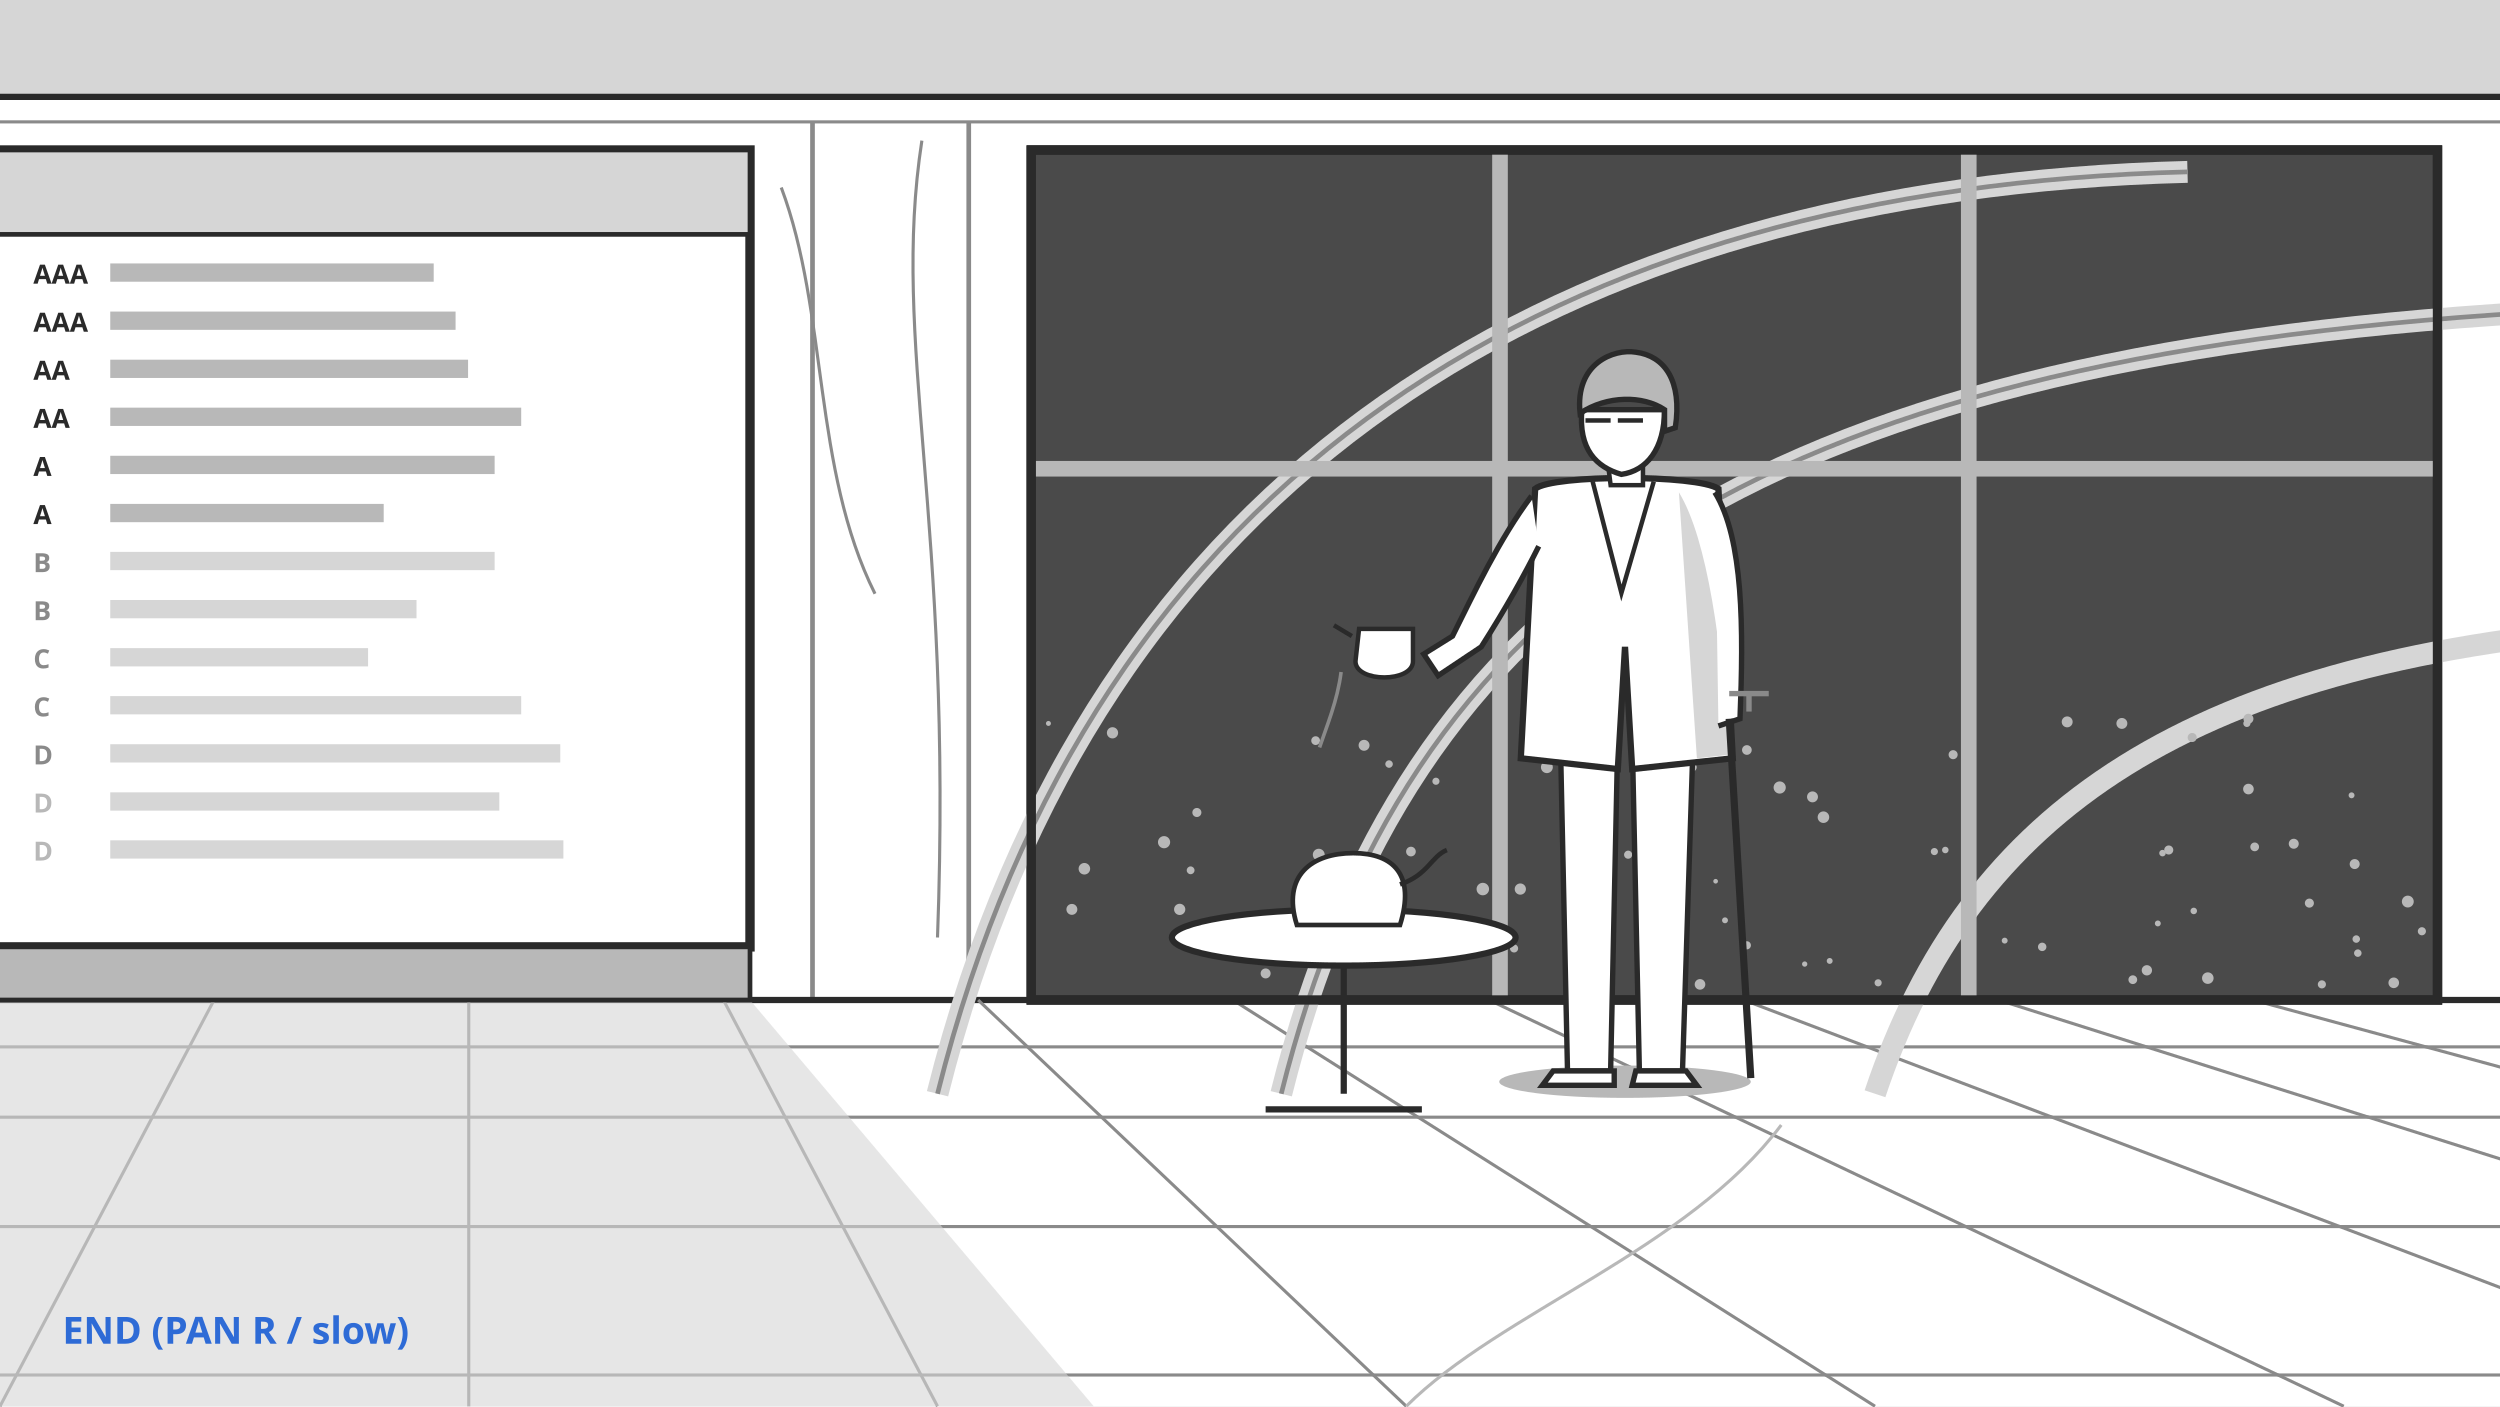
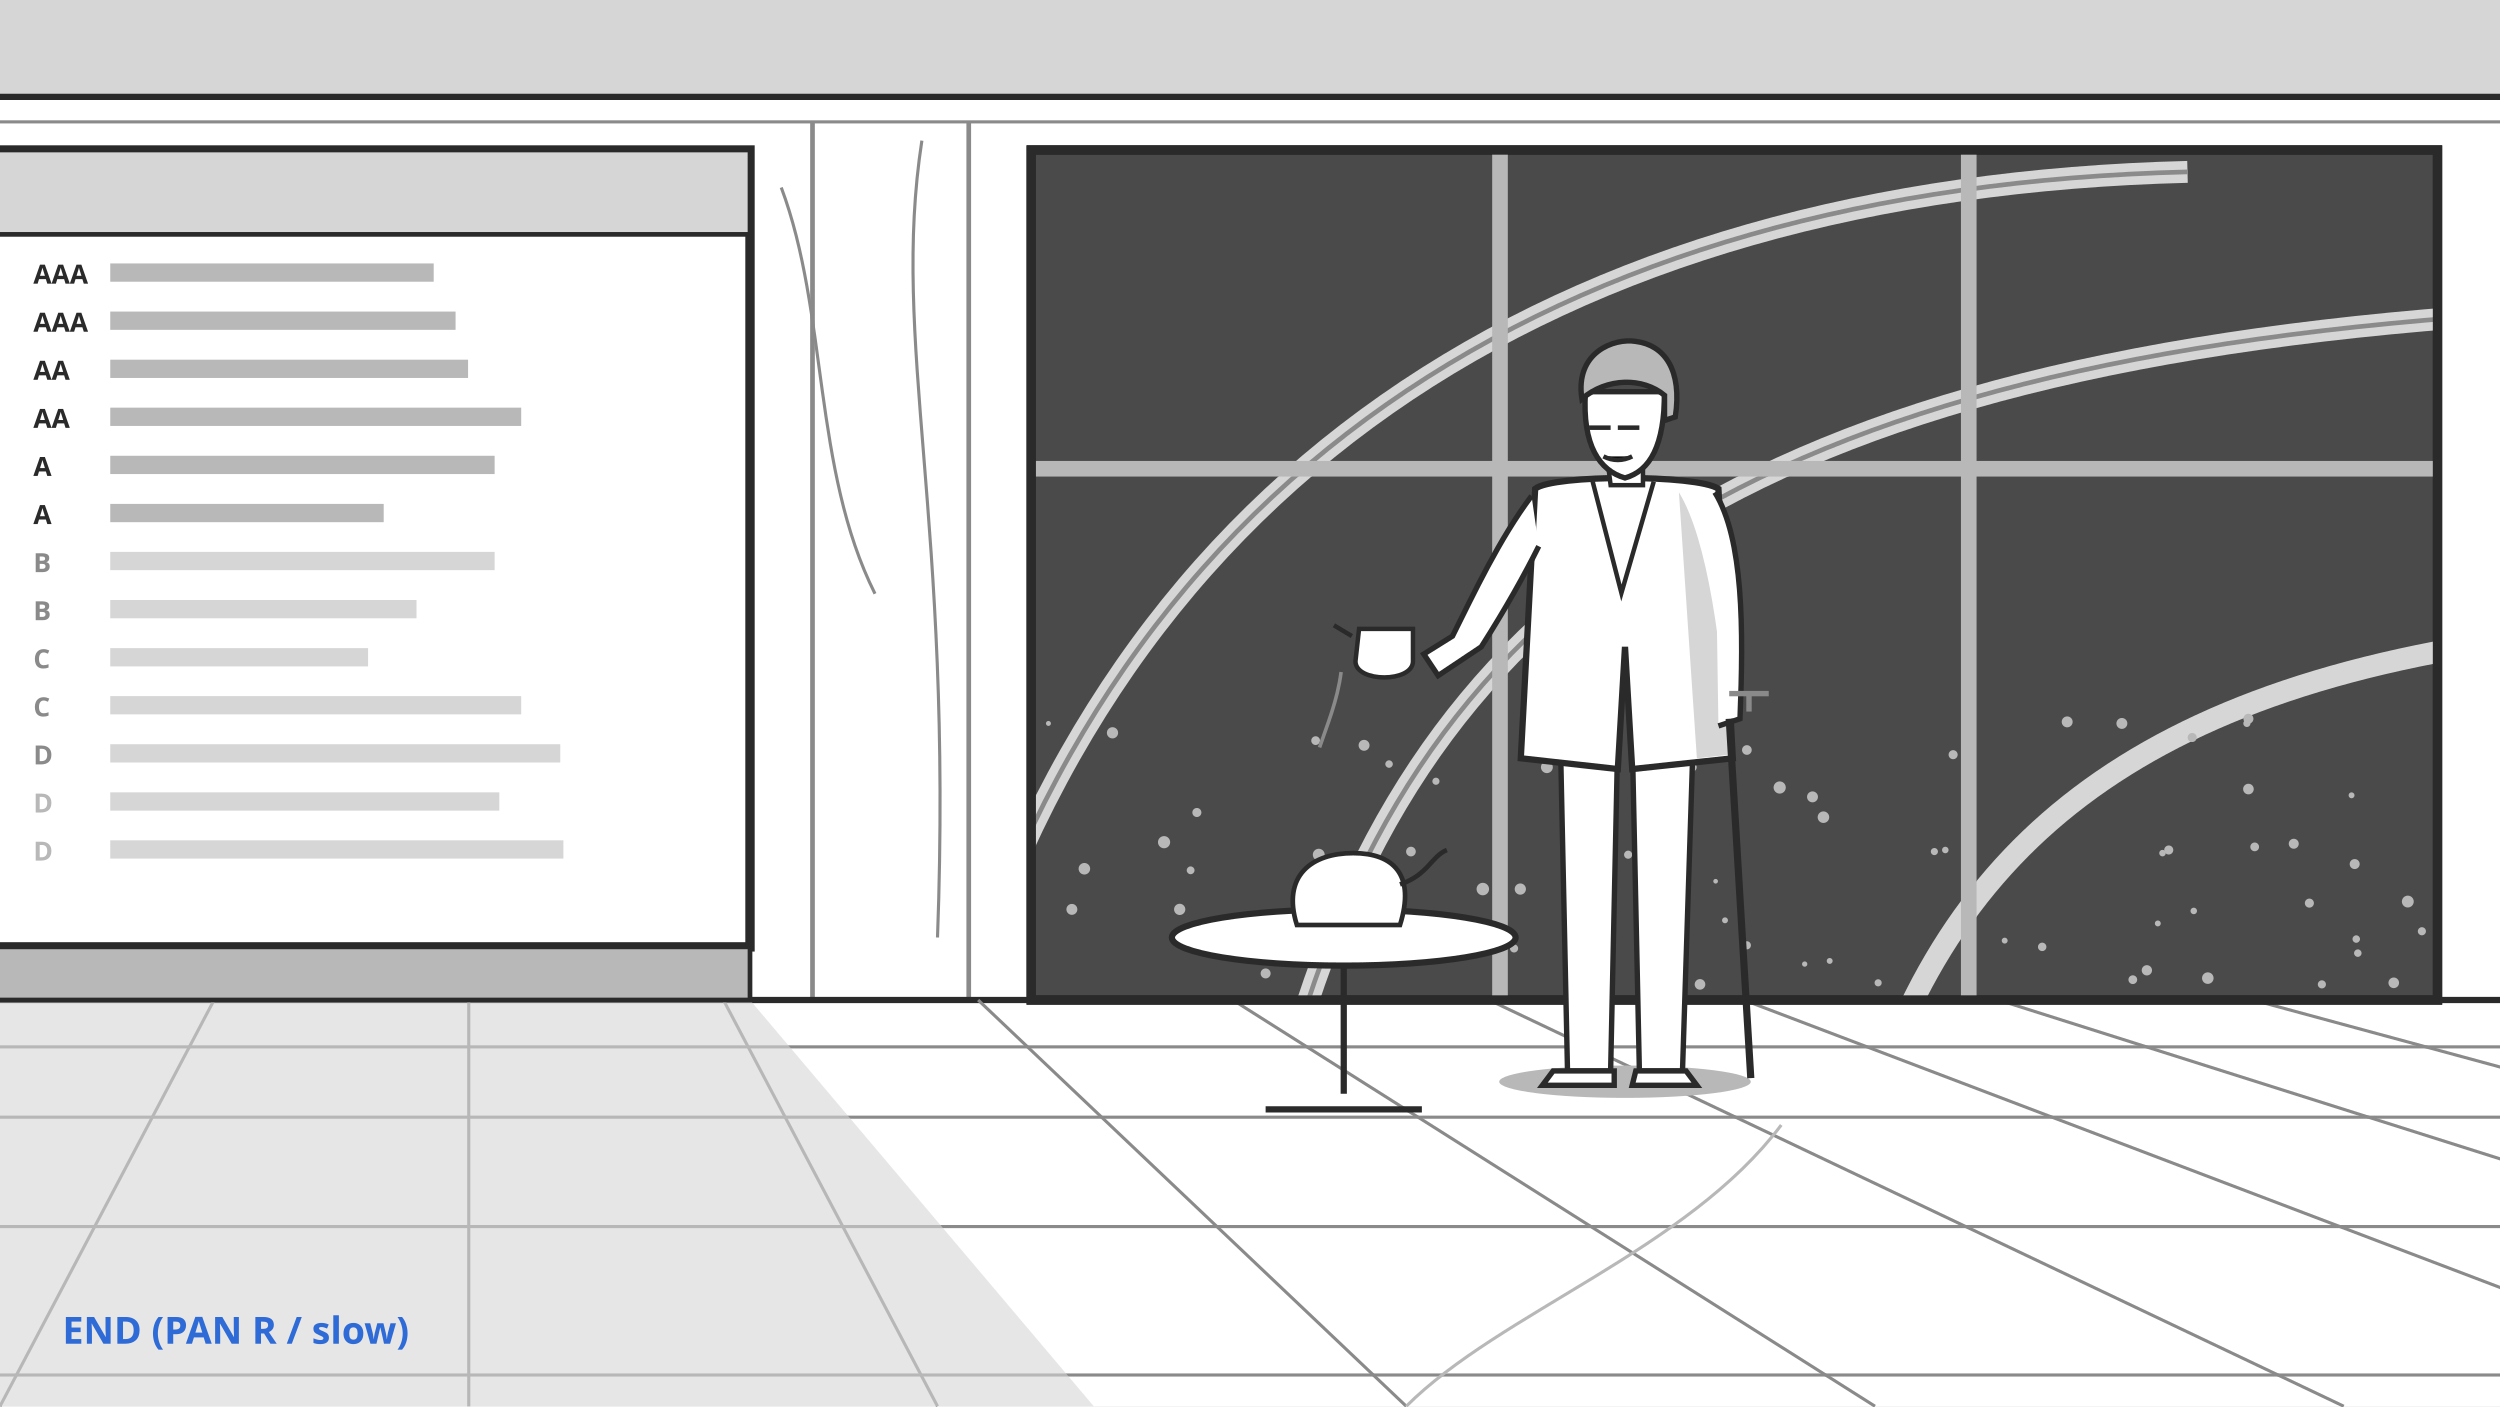
<svg xmlns="http://www.w3.org/2000/svg" viewBox="0 0 1600 900">
  <rect width="1600" height="900" fill="#FFFFFF" />
  <g transform="translate(-1000,0)">
    <rect x="0" y="0" width="2600" height="62" fill="#D6D6D6" />
    <line x1="0" y1="62" x2="2600" y2="62" stroke="#2A2A2A" stroke-width="4" />
    <line x1="0" y1="78" x2="2600" y2="78" stroke="#8A8A8A" stroke-width="2" />
    <path d="M1500,120 C1530,200 1520,300 1560,380 M1590,90 C1570,220 1610,330 1600,600 M20,640 C40,500 10,300 40,90" fill="none" stroke="#8A8A8A" stroke-width="2" />
    <line x1="1520" y1="78" x2="1520" y2="640" stroke="#8A8A8A" stroke-width="3" />
    <line x1="1620" y1="78" x2="1620" y2="640" stroke="#8A8A8A" stroke-width="3" />
    <line x1="0" y1="640" x2="2600" y2="640" stroke="#2A2A2A" stroke-width="4" />
    <line x1="-1400" y1="900" x2="-168" y2="640" stroke="#8A8A8A" stroke-width="2" />
    <line x1="-1100" y1="900" x2="-5" y2="640" stroke="#8A8A8A" stroke-width="2" />
    <line x1="-800" y1="900" x2="158" y2="640" stroke="#8A8A8A" stroke-width="2" />
    <line x1="-500" y1="900" x2="321" y2="640" stroke="#8A8A8A" stroke-width="2" />
    <line x1="-200" y1="900" x2="484" y2="640" stroke="#8A8A8A" stroke-width="2" />
    <line x1="100" y1="900" x2="647" y2="640" stroke="#8A8A8A" stroke-width="2" />
    <line x1="400" y1="900" x2="811" y2="640" stroke="#8A8A8A" stroke-width="2" />
    <line x1="700" y1="900" x2="974" y2="640" stroke="#8A8A8A" stroke-width="2" />
    <line x1="1000" y1="900" x2="1137" y2="640" stroke="#8A8A8A" stroke-width="2" />
    <line x1="1300" y1="900" x2="1300" y2="640" stroke="#8A8A8A" stroke-width="2" />
    <line x1="1600" y1="900" x2="1463" y2="640" stroke="#8A8A8A" stroke-width="2" />
    <line x1="1900" y1="900" x2="1626" y2="640" stroke="#8A8A8A" stroke-width="2" />
    <line x1="2200" y1="900" x2="1789" y2="640" stroke="#8A8A8A" stroke-width="2" />
    <line x1="2500" y1="900" x2="1953" y2="640" stroke="#8A8A8A" stroke-width="2" />
    <line x1="2800" y1="900" x2="2116" y2="640" stroke="#8A8A8A" stroke-width="2" />
    <line x1="3100" y1="900" x2="2279" y2="640" stroke="#8A8A8A" stroke-width="2" />
    <line x1="3400" y1="900" x2="2442" y2="640" stroke="#8A8A8A" stroke-width="2" />
    <line x1="3700" y1="900" x2="2605" y2="640" stroke="#8A8A8A" stroke-width="2" />
    <line x1="4000" y1="900" x2="2768" y2="640" stroke="#8A8A8A" stroke-width="2" />
    <line x1="0" y1="670" x2="2600" y2="670" stroke="#8A8A8A" stroke-width="2" />
    <line x1="0" y1="715" x2="2600" y2="715" stroke="#8A8A8A" stroke-width="2" />
    <line x1="0" y1="785" x2="2600" y2="785" stroke="#8A8A8A" stroke-width="2" />
    <line x1="0" y1="880" x2="2600" y2="880" stroke="#8A8A8A" stroke-width="2" />
    <path d="M300,900 C380,820 520,780 600,700 M1900,900 C1960,840 2080,800 2140,720" fill="none" stroke="#B8B8B8" stroke-width="2" />
    <path d="M60,640 L1480,640 L1700,900 L-200,900 Z" fill="#D6D6D6" opacity="0.6" />
    <rect x="60" y="96" width="1420" height="510" fill="#FFFFFF" stroke="#2A2A2A" stroke-width="6" />
    <rect x="60" y="96" width="1420" height="54" fill="#D6D6D6" stroke="#2A2A2A" stroke-width="3" />
    <text x="90" y="134" font-family="Zen Kaku Gothic New, IBM Plex Mono, IPAGothic, sans-serif" font-size="30" fill="#2A2A2A" font-weight="700">公開格付け　PUBLIC RATINGS ／ KANEGURA</text>
    <text x="88" y="181.538" font-family="Zen Kaku Gothic New, IBM Plex Mono, IPAGothic, sans-serif" font-size="16.923" fill="#2A2A2A" font-weight="700">AAA</text>
    <rect x="137.231" y="168.6" width="163" height="11.7" fill="#B8B8B8" />
    <text x="554.667" y="181.538" font-family="Zen Kaku Gothic New, IBM Plex Mono, IPAGothic, sans-serif" font-size="16.923" fill="#2A2A2A" font-weight="700">AAA</text>
    <rect x="603.897" y="168.6" width="226" height="11.7" fill="#B8B8B8" />
    <text x="1021.333" y="181.538" font-family="Zen Kaku Gothic New, IBM Plex Mono, IPAGothic, sans-serif" font-size="16.923" fill="#2A2A2A" font-weight="700">AAA</text>
    <rect x="1070.564" y="168.6" width="207" height="11.7" fill="#B8B8B8" />
    <text x="88" y="212.308" font-family="Zen Kaku Gothic New, IBM Plex Mono, IPAGothic, sans-serif" font-size="16.923" fill="#2A2A2A" font-weight="700">AAA</text>
    <rect x="137.231" y="199.4" width="170" height="11.7" fill="#B8B8B8" />
    <text x="554.667" y="212.308" font-family="Zen Kaku Gothic New, IBM Plex Mono, IPAGothic, sans-serif" font-size="16.923" fill="#2A2A2A" font-weight="700">AAA</text>
    <rect x="603.897" y="199.4" width="284" height="11.7" fill="#B8B8B8" />
    <text x="1021.333" y="212.308" font-family="Zen Kaku Gothic New, IBM Plex Mono, IPAGothic, sans-serif" font-size="16.923" fill="#2A2A2A" font-weight="700">AAA</text>
    <rect x="1070.564" y="199.4" width="221" height="11.7" fill="#B8B8B8" />
    <text x="88" y="243.077" font-family="Zen Kaku Gothic New, IBM Plex Mono, IPAGothic, sans-serif" font-size="16.923" fill="#2A2A2A" font-weight="700">AA</text>
    <rect x="137.231" y="230.2" width="236" height="11.7" fill="#B8B8B8" />
    <text x="554.667" y="243.077" font-family="Zen Kaku Gothic New, IBM Plex Mono, IPAGothic, sans-serif" font-size="16.923" fill="#2A2A2A" font-weight="700">AA</text>
    <rect x="603.897" y="230.2" width="229" height="11.7" fill="#B8B8B8" />
    <text x="1021.333" y="243.077" font-family="Zen Kaku Gothic New, IBM Plex Mono, IPAGothic, sans-serif" font-size="16.923" fill="#2A2A2A" font-weight="700">AA</text>
    <rect x="1070.564" y="230.2" width="229" height="11.7" fill="#B8B8B8" />
    <text x="88" y="273.846" font-family="Zen Kaku Gothic New, IBM Plex Mono, IPAGothic, sans-serif" font-size="16.923" fill="#2A2A2A" font-weight="700">AA</text>
    <rect x="137.231" y="260.9" width="203" height="11.7" fill="#B8B8B8" />
    <text x="554.667" y="273.846" font-family="Zen Kaku Gothic New, IBM Plex Mono, IPAGothic, sans-serif" font-size="16.923" fill="#2A2A2A" font-weight="700">AA</text>
    <rect x="603.897" y="260.9" width="194" height="11.7" fill="#B8B8B8" />
    <text x="1021.333" y="273.846" font-family="Zen Kaku Gothic New, IBM Plex Mono, IPAGothic, sans-serif" font-size="16.923" fill="#2A2A2A" font-weight="700">AA</text>
    <rect x="1070.564" y="260.9" width="263" height="11.7" fill="#B8B8B8" />
    <text x="88" y="304.615" font-family="Zen Kaku Gothic New, IBM Plex Mono, IPAGothic, sans-serif" font-size="16.923" fill="#2A2A2A" font-weight="700">A</text>
    <rect x="137.231" y="291.7" width="183" height="11.7" fill="#B8B8B8" />
    <text x="554.667" y="304.615" font-family="Zen Kaku Gothic New, IBM Plex Mono, IPAGothic, sans-serif" font-size="16.923" fill="#2A2A2A" font-weight="700">A</text>
    <rect x="603.897" y="291.7" width="217" height="11.7" fill="#B8B8B8" />
    <text x="1021.333" y="304.615" font-family="Zen Kaku Gothic New, IBM Plex Mono, IPAGothic, sans-serif" font-size="16.923" fill="#2A2A2A" font-weight="700">A</text>
    <rect x="1070.564" y="291.7" width="246" height="11.7" fill="#B8B8B8" />
    <text x="88" y="335.385" font-family="Zen Kaku Gothic New, IBM Plex Mono, IPAGothic, sans-serif" font-size="16.923" fill="#2A2A2A" font-weight="700">A</text>
    <rect x="137.231" y="322.5" width="279" height="11.7" fill="#B8B8B8" />
    <text x="554.667" y="335.385" font-family="Zen Kaku Gothic New, IBM Plex Mono, IPAGothic, sans-serif" font-size="16.923" fill="#2A2A2A" font-weight="700">A</text>
    <rect x="603.897" y="322.5" width="217" height="11.7" fill="#B8B8B8" />
    <text x="1021.333" y="335.385" font-family="Zen Kaku Gothic New, IBM Plex Mono, IPAGothic, sans-serif" font-size="16.923" fill="#2A2A2A" font-weight="700">A</text>
    <rect x="1070.564" y="322.5" width="175" height="11.7" fill="#B8B8B8" />
    <text x="88" y="366.154" font-family="Zen Kaku Gothic New, IBM Plex Mono, IPAGothic, sans-serif" font-size="16.923" fill="#8A8A8A" font-weight="700">B</text>
    <rect x="137.231" y="353.2" width="194" height="11.7" fill="#D6D6D6" />
    <text x="554.667" y="366.154" font-family="Zen Kaku Gothic New, IBM Plex Mono, IPAGothic, sans-serif" font-size="16.923" fill="#8A8A8A" font-weight="700">B</text>
    <rect x="603.897" y="353.2" width="266" height="11.7" fill="#D6D6D6" />
    <text x="1021.333" y="366.154" font-family="Zen Kaku Gothic New, IBM Plex Mono, IPAGothic, sans-serif" font-size="16.923" fill="#8A8A8A" font-weight="700">B</text>
    <rect x="1070.564" y="353.2" width="246" height="11.7" fill="#D6D6D6" />
    <text x="88" y="396.923" font-family="Zen Kaku Gothic New, IBM Plex Mono, IPAGothic, sans-serif" font-size="16.923" fill="#8A8A8A" font-weight="700">B</text>
    <rect x="137.231" y="384.0" width="241" height="11.7" fill="#D6D6D6" />
    <text x="554.667" y="396.923" font-family="Zen Kaku Gothic New, IBM Plex Mono, IPAGothic, sans-serif" font-size="16.923" fill="#8A8A8A" font-weight="700">B</text>
    <rect x="603.897" y="384.0" width="230" height="11.7" fill="#D6D6D6" />
    <text x="1021.333" y="396.923" font-family="Zen Kaku Gothic New, IBM Plex Mono, IPAGothic, sans-serif" font-size="16.923" fill="#8A8A8A" font-weight="700">B</text>
    <rect x="1070.564" y="384.0" width="196" height="11.7" fill="#D6D6D6" />
    <text x="88" y="427.692" font-family="Zen Kaku Gothic New, IBM Plex Mono, IPAGothic, sans-serif" font-size="16.923" fill="#8A8A8A" font-weight="700">C</text>
    <rect x="137.231" y="414.8" width="206" height="11.7" fill="#D6D6D6" />
    <text x="554.667" y="427.692" font-family="Zen Kaku Gothic New, IBM Plex Mono, IPAGothic, sans-serif" font-size="16.923" fill="#8A8A8A" font-weight="700">C</text>
    <rect x="603.897" y="414.8" width="275" height="11.7" fill="#D6D6D6" />
    <text x="1021.333" y="427.692" font-family="Zen Kaku Gothic New, IBM Plex Mono, IPAGothic, sans-serif" font-size="16.923" fill="#8A8A8A" font-weight="700">C</text>
    <rect x="1070.564" y="414.8" width="165" height="11.7" fill="#D6D6D6" />
    <text x="88" y="458.462" font-family="Zen Kaku Gothic New, IBM Plex Mono, IPAGothic, sans-serif" font-size="16.923" fill="#8A8A8A" font-weight="700">C</text>
    <rect x="137.231" y="445.5" width="190" height="11.7" fill="#D6D6D6" />
    <text x="554.667" y="458.462" font-family="Zen Kaku Gothic New, IBM Plex Mono, IPAGothic, sans-serif" font-size="16.923" fill="#8A8A8A" font-weight="700">C</text>
    <rect x="603.897" y="445.5" width="244" height="11.7" fill="#D6D6D6" />
    <text x="1021.333" y="458.462" font-family="Zen Kaku Gothic New, IBM Plex Mono, IPAGothic, sans-serif" font-size="16.923" fill="#8A8A8A" font-weight="700">C</text>
    <rect x="1070.564" y="445.5" width="263" height="11.7" fill="#D6D6D6" />
    <text x="88" y="489.231" font-family="Zen Kaku Gothic New, IBM Plex Mono, IPAGothic, sans-serif" font-size="16.923" fill="#8A8A8A" font-weight="700">D</text>
    <rect x="137.231" y="476.3" width="165" height="11.7" fill="#D6D6D6" />
    <text x="554.667" y="489.231" font-family="Zen Kaku Gothic New, IBM Plex Mono, IPAGothic, sans-serif" font-size="16.923" fill="#8A8A8A" font-weight="700">D</text>
    <rect x="603.897" y="476.3" width="217" height="11.7" fill="#D6D6D6" />
    <text x="1021.333" y="489.231" font-family="Zen Kaku Gothic New, IBM Plex Mono, IPAGothic, sans-serif" font-size="16.923" fill="#8A8A8A" font-weight="700">D</text>
    <rect x="1070.564" y="476.3" width="288" height="11.7" fill="#D6D6D6" />
    <text x="88" y="520" font-family="Zen Kaku Gothic New, IBM Plex Mono, IPAGothic, sans-serif" font-size="16.923" fill="#B8B8B8" font-weight="700">D</text>
    <rect x="137.231" y="507.1" width="236" height="11.7" fill="#D6D6D6" />
    <text x="554.667" y="520" font-family="Zen Kaku Gothic New, IBM Plex Mono, IPAGothic, sans-serif" font-size="16.923" fill="#B8B8B8" font-weight="700">D</text>
    <rect x="603.897" y="507.1" width="177" height="11.7" fill="#D6D6D6" />
    <text x="1021.333" y="520" font-family="Zen Kaku Gothic New, IBM Plex Mono, IPAGothic, sans-serif" font-size="16.923" fill="#B8B8B8" font-weight="700">D</text>
    <rect x="1070.564" y="507.1" width="249" height="11.7" fill="#D6D6D6" />
    <text x="88" y="550.769" font-family="Zen Kaku Gothic New, IBM Plex Mono, IPAGothic, sans-serif" font-size="16.923" fill="#B8B8B8" font-weight="700">D</text>
    <rect x="137.231" y="537.8" width="298" height="11.7" fill="#D6D6D6" />
    <text x="554.667" y="550.769" font-family="Zen Kaku Gothic New, IBM Plex Mono, IPAGothic, sans-serif" font-size="16.923" fill="#B8B8B8" font-weight="700">D</text>
    <rect x="603.897" y="537.8" width="208" height="11.7" fill="#D6D6D6" />
    <text x="1021.333" y="550.769" font-family="Zen Kaku Gothic New, IBM Plex Mono, IPAGothic, sans-serif" font-size="16.923" fill="#B8B8B8" font-weight="700">D</text>
    <rect x="1070.564" y="537.8" width="290" height="11.7" fill="#D6D6D6" />
    <text x="96" y="592" font-family="Zen Kaku Gothic New, IBM Plex Mono, IPAGothic, sans-serif" font-size="26" fill="#E5172F" font-weight="700">ZERO</text>
    <rect x="60" y="606" width="1420" height="34" fill="#B8B8B8" stroke="#2A2A2A" stroke-width="3" />
+     <clipPath id="win">
+       <rect x="1660" y="96" width="900" height="544" />
+     </clipPath>
    <rect x="1660" y="96" width="900" height="544" fill="#4A4A4A" stroke="#2A2A2A" stroke-width="6" />
-     <path d="M1600,700 C1700,300 2000,120 2400,110 M1820,700 C1900,380 2120,230 2620,200 M2200,700 C2260,520 2400,420 2700,400" fill="none" stroke="#D6D6D6" stroke-width="14" />
-     <path d="M1600,700 C1700,300 2000,120 2400,110 M1820,700 C1900,380 2120,230 2620,200" fill="none" stroke="#8A8A8A" stroke-width="3" />
-     <circle cx="1686" cy="582" r="3.5" fill="#B8B8B8" />
-     <circle cx="2505" cy="509" r="1.9" fill="#B8B8B8" />
-     <circle cx="2374" cy="621" r="3.3" fill="#B8B8B8" />
-     <circle cx="2550" cy="596" r="2.6" fill="#B8B8B8" />
-     <circle cx="1894" cy="565" r="1.6" fill="#B8B8B8" />
-     <circle cx="2508" cy="601" r="2.4" fill="#B8B8B8" />
-     <circle cx="2439" cy="460" r="3.2" fill="#B8B8B8" />
-     <circle cx="2507" cy="553" r="3.2" fill="#B8B8B8" />
-     <circle cx="2118" cy="605" r="2.6" fill="#B8B8B8" />
-     <circle cx="2486" cy="630" r="2.6" fill="#B8B8B8" />
-     <circle cx="2384" cy="546" r="2.1" fill="#B8B8B8" />
-     <circle cx="1712" cy="469" r="3.6" fill="#B8B8B8" />
-     <circle cx="1766" cy="520" r="2.9" fill="#B8B8B8" />
-     <circle cx="2001" cy="540" r="1.8" fill="#B8B8B8" />
-     <circle cx="2004" cy="490" r="2.9" fill="#B8B8B8" />
-     <circle cx="2155" cy="617" r="1.7" fill="#B8B8B8" />
-     <circle cx="2532" cy="629" r="3.4" fill="#B8B8B8" />
-     <circle cx="2167" cy="523" r="3.7" fill="#B8B8B8" />
-     <circle cx="2238" cy="545" r="2.3" fill="#B8B8B8" />
-     <circle cx="2139" cy="504" r="3.9" fill="#B8B8B8" />
-     <circle cx="2171" cy="615" r="1.9" fill="#B8B8B8" />
-     <circle cx="1810" cy="623" r="3.2" fill="#B8B8B8" />
-     <circle cx="1924" cy="600" r="2.4" fill="#B8B8B8" />
-     <circle cx="2443" cy="542" r="2.8" fill="#B8B8B8" />
-     <circle cx="1873" cy="477" r="3.5" fill="#B8B8B8" />
-     <circle cx="2439" cy="505" r="3.4" fill="#B8B8B8" />
-     <circle cx="1969" cy="607" r="2.6" fill="#B8B8B8" />
-     <circle cx="1671" cy="463" r="1.6" fill="#B8B8B8" />
-     <circle cx="2160" cy="510" r="3.5" fill="#B8B8B8" />
-     <circle cx="1949" cy="569" r="4.0" fill="#B8B8B8" />
-     <circle cx="2104" cy="589" r="1.9" fill="#B8B8B8" />
-     <circle cx="2245" cy="544" r="2.1" fill="#B8B8B8" />
-     <circle cx="1903" cy="545" r="3.1" fill="#B8B8B8" />
-     <circle cx="2074" cy="511" r="2.7" fill="#B8B8B8" />
-     <circle cx="2118" cy="480" r="3.1" fill="#B8B8B8" />
-     <circle cx="2388" cy="544" r="2.9" fill="#B8B8B8" />
-     <circle cx="1858" cy="591" r="2.4" fill="#B8B8B8" />
-     <circle cx="1762" cy="557" r="2.5" fill="#B8B8B8" />
-     <circle cx="1844" cy="547" r="3.8" fill="#B8B8B8" />
-     <circle cx="2017" cy="488" r="3.6" fill="#B8B8B8" />
-     <circle cx="2404" cy="583" r="2.1" fill="#B8B8B8" />
-     <circle cx="1919" cy="500" r="2.3" fill="#B8B8B8" />
-     <circle cx="2478" cy="578" r="2.9" fill="#B8B8B8" />
-     <circle cx="2042" cy="547" r="2.6" fill="#B8B8B8" />
-     <circle cx="2323" cy="462" r="3.5" fill="#B8B8B8" />
-     <circle cx="2358" cy="463" r="3.5" fill="#B8B8B8" />
-     <circle cx="2098" cy="564" r="1.5" fill="#B8B8B8" />
-     <circle cx="2413" cy="626" r="3.7" fill="#B8B8B8" />
-     <circle cx="1889" cy="489" r="2.4" fill="#B8B8B8" />
-     <circle cx="2088" cy="630" r="3.4" fill="#B8B8B8" />
-     <circle cx="2083" cy="491" r="2.9" fill="#B8B8B8" />
-     <circle cx="2202" cy="629" r="2.3" fill="#B8B8B8" />
-     <circle cx="1745" cy="539" r="3.9" fill="#B8B8B8" />
-     <circle cx="2403" cy="472" r="2.9" fill="#B8B8B8" />
-     <circle cx="2307" cy="606" r="2.7" fill="#B8B8B8" />
-     <circle cx="1990" cy="491" r="3.8" fill="#B8B8B8" />
-     <circle cx="2250" cy="483" r="2.9" fill="#B8B8B8" />
-     <circle cx="1973" cy="569" r="3.6" fill="#B8B8B8" />
-     <circle cx="1694" cy="556" r="3.7" fill="#B8B8B8" />
-     <circle cx="2381" cy="591" r="1.9" fill="#B8B8B8" />
-     <circle cx="1855" cy="587" r="3.4" fill="#B8B8B8" />
-     <circle cx="1755" cy="582" r="3.6" fill="#B8B8B8" />
-     <circle cx="2003" cy="519" r="2.8" fill="#B8B8B8" />
-     <circle cx="1842" cy="474" r="2.8" fill="#B8B8B8" />
-     <circle cx="2365" cy="627" r="2.8" fill="#B8B8B8" />
-     <circle cx="2509" cy="610" r="2.4" fill="#B8B8B8" />
-     <circle cx="2468" cy="540" r="3.2" fill="#B8B8B8" />
-     <circle cx="2283" cy="602" r="1.9" fill="#B8B8B8" />
-     <circle cx="2438" cy="463" r="2.3" fill="#B8B8B8" />
-     <circle cx="2541" cy="577" r="3.8" fill="#B8B8B8" />
+     <g clip-path="url(#win)">
+       <path d="M1600,700 C1700,300 2000,120 2400,110 M1820,700 C1900,380 2120,230 2620,200 M2200,700 C2260,520 2400,420 2700,400" fill="none" stroke="#D6D6D6" stroke-width="14" />
+       <path d="M1600,700 C1700,300 2000,120 2400,110 M1820,700 C1900,380 2120,230 2620,200" fill="none" stroke="#8A8A8A" stroke-width="3" />
+       <circle cx="1686" cy="582" r="3.5" fill="#B8B8B8" />
+       <circle cx="2505" cy="509" r="1.9" fill="#B8B8B8" />
+       <circle cx="2374" cy="621" r="3.3" fill="#B8B8B8" />
+       <circle cx="2550" cy="596" r="2.6" fill="#B8B8B8" />
+       <circle cx="1894" cy="565" r="1.6" fill="#B8B8B8" />
+       <circle cx="2508" cy="601" r="2.4" fill="#B8B8B8" />
+       <circle cx="2439" cy="460" r="3.2" fill="#B8B8B8" />
+       <circle cx="2507" cy="553" r="3.2" fill="#B8B8B8" />
+       <circle cx="2118" cy="605" r="2.6" fill="#B8B8B8" />
+       <circle cx="2486" cy="630" r="2.6" fill="#B8B8B8" />
+       <circle cx="2384" cy="546" r="2.1" fill="#B8B8B8" />
+       <circle cx="1712" cy="469" r="3.6" fill="#B8B8B8" />
+       <circle cx="1766" cy="520" r="2.9" fill="#B8B8B8" />
+       <circle cx="2001" cy="540" r="1.8" fill="#B8B8B8" />
+       <circle cx="2004" cy="490" r="2.9" fill="#B8B8B8" />
+       <circle cx="2155" cy="617" r="1.7" fill="#B8B8B8" />
+       <circle cx="2532" cy="629" r="3.4" fill="#B8B8B8" />
+       <circle cx="2167" cy="523" r="3.7" fill="#B8B8B8" />
+       <circle cx="2238" cy="545" r="2.3" fill="#B8B8B8" />
+       <circle cx="2139" cy="504" r="3.9" fill="#B8B8B8" />
+       <circle cx="2171" cy="615" r="1.9" fill="#B8B8B8" />
+       <circle cx="1810" cy="623" r="3.2" fill="#B8B8B8" />
+       <circle cx="1924" cy="600" r="2.4" fill="#B8B8B8" />
+       <circle cx="2443" cy="542" r="2.8" fill="#B8B8B8" />
+       <circle cx="1873" cy="477" r="3.5" fill="#B8B8B8" />
+       <circle cx="2439" cy="505" r="3.4" fill="#B8B8B8" />
+       <circle cx="1969" cy="607" r="2.6" fill="#B8B8B8" />
+       <circle cx="1671" cy="463" r="1.6" fill="#B8B8B8" />
+       <circle cx="2160" cy="510" r="3.5" fill="#B8B8B8" />
+       <circle cx="1949" cy="569" r="4.0" fill="#B8B8B8" />
+       <circle cx="2104" cy="589" r="1.9" fill="#B8B8B8" />
+       <circle cx="2245" cy="544" r="2.1" fill="#B8B8B8" />
+       <circle cx="1903" cy="545" r="3.1" fill="#B8B8B8" />
+       <circle cx="2074" cy="511" r="2.7" fill="#B8B8B8" />
+       <circle cx="2118" cy="480" r="3.1" fill="#B8B8B8" />
+       <circle cx="2388" cy="544" r="2.9" fill="#B8B8B8" />
+       <circle cx="1858" cy="591" r="2.4" fill="#B8B8B8" />
+       <circle cx="1762" cy="557" r="2.5" fill="#B8B8B8" />
+       <circle cx="1844" cy="547" r="3.8" fill="#B8B8B8" />
+       <circle cx="2017" cy="488" r="3.6" fill="#B8B8B8" />
+       <circle cx="2404" cy="583" r="2.1" fill="#B8B8B8" />
+       <circle cx="1919" cy="500" r="2.3" fill="#B8B8B8" />
+       <circle cx="2478" cy="578" r="2.9" fill="#B8B8B8" />
+       <circle cx="2042" cy="547" r="2.6" fill="#B8B8B8" />
+       <circle cx="2323" cy="462" r="3.5" fill="#B8B8B8" />
+       <circle cx="2358" cy="463" r="3.5" fill="#B8B8B8" />
+       <circle cx="2098" cy="564" r="1.5" fill="#B8B8B8" />
+       <circle cx="2413" cy="626" r="3.7" fill="#B8B8B8" />
+       <circle cx="1889" cy="489" r="2.4" fill="#B8B8B8" />
+       <circle cx="2088" cy="630" r="3.4" fill="#B8B8B8" />
+       <circle cx="2083" cy="491" r="2.9" fill="#B8B8B8" />
+       <circle cx="2202" cy="629" r="2.3" fill="#B8B8B8" />
+       <circle cx="1745" cy="539" r="3.9" fill="#B8B8B8" />
+       <circle cx="2403" cy="472" r="2.9" fill="#B8B8B8" />
+       <circle cx="2307" cy="606" r="2.7" fill="#B8B8B8" />
+       <circle cx="1990" cy="491" r="3.8" fill="#B8B8B8" />
+       <circle cx="2250" cy="483" r="2.9" fill="#B8B8B8" />
+       <circle cx="1973" cy="569" r="3.6" fill="#B8B8B8" />
+       <circle cx="1694" cy="556" r="3.7" fill="#B8B8B8" />
+       <circle cx="2381" cy="591" r="1.9" fill="#B8B8B8" />
+       <circle cx="1855" cy="587" r="3.4" fill="#B8B8B8" />
+       <circle cx="1755" cy="582" r="3.6" fill="#B8B8B8" />
+       <circle cx="2003" cy="519" r="2.8" fill="#B8B8B8" />
+       <circle cx="1842" cy="474" r="2.8" fill="#B8B8B8" />
+       <circle cx="2365" cy="627" r="2.8" fill="#B8B8B8" />
+       <circle cx="2509" cy="610" r="2.4" fill="#B8B8B8" />
+       <circle cx="2468" cy="540" r="3.2" fill="#B8B8B8" />
+       <circle cx="2283" cy="602" r="1.9" fill="#B8B8B8" />
+       <circle cx="2438" cy="463" r="2.3" fill="#B8B8B8" />
+       <circle cx="2541" cy="577" r="3.8" fill="#B8B8B8" />
+     </g>
    <path d="M1960,96 L1960,640 M2260,96 L2260,640 M1660,300 L2560,300" stroke="#B8B8B8" stroke-width="10" />
    <rect x="1660" y="96" width="900" height="544" fill="none" stroke="#2A2A2A" stroke-width="6" />
    <ellipse cx="1860" cy="600" rx="110" ry="18" fill="#FFFFFF" stroke="#2A2A2A" stroke-width="4" />
    <path d="M1860,618 L1860,700 M1810,710 L1910,710" stroke="#2A2A2A" stroke-width="4" />
    <path d="M1830,592 C1820,560 1840,546 1866,546 C1892,546 1906,560 1896,592 Z" fill="#FFFFFF" stroke="#2A2A2A" stroke-width="3" />
    <path d="M1896,566 C1914,560 1916,548 1926,544" fill="none" stroke="#2A2A2A" stroke-width="3" />
    <g transform="translate(2040,690) scale(1.15)">
      <ellipse cx="0" cy="2" rx="70" ry="9" fill="#B8B8B8" />
      <path d="M-36,-190 L-4,-190 L-8,-4 L-32,-4 Z M4,-190 L38,-190 L32,-4 L8,-4 Z" fill="#FFFFFF" stroke="#2A2A2A" stroke-width="3" />
      <path d="M-40,-4 L-6,-4 L-6,4 L-46,4 Z M6,-4 L34,-4 L40,4 L4,4 Z" fill="#FFFFFF" stroke="#2A2A2A" stroke-width="3" />
      <path d="M-50,-328 C-40,-336 40,-336 52,-328 L60,-178 L4,-172 L0,-240 L-4,-172 L-58,-178 Z" fill="#FFFFFF" stroke="#2A2A2A" stroke-width="3.5" />
      <path d="M30,-326 C46,-300 54,-240 58,-180 L40,-178 Z" fill="#D6D6D6" />
      <path d="M-18,-332 L-2,-270 L16,-332" fill="none" stroke="#2A2A2A" stroke-width="2.5" />
      <path d="M50,-326 C66,-300 66,-250 64,-200 L52,-196" fill="#FFFFFF" stroke="#2A2A2A" stroke-width="3" />
      <path d="M-52,-324 C-70,-300 -84,-270 -96,-246 L-112,-236 L-104,-224 L-80,-240 C-66,-262 -56,-280 -48,-296" fill="#FFFFFF" stroke="#2A2A2A" stroke-width="3" />
      <path d="M-118,-250 L-148,-250 L-150,-232 C-150,-220 -118,-220 -118,-232 Z" fill="#FFFFFF" stroke="#2A2A2A" stroke-width="2.5" />
      <path d="M-152,-246 L-162,-252" stroke="#2A2A2A" stroke-width="2.5" />
      <path d="M-158,-226 C-160,-210 -166,-196 -170,-184" fill="none" stroke="#8A8A8A" stroke-width="2" />
      <line x1="58" y1="-200" x2="70" y2="0" stroke="#2A2A2A" stroke-width="4" />
      <path d="M58,-214 L80,-214 M69,-214 L69,-204" stroke="#8A8A8A" stroke-width="3" />
      <path d="M-10,-346 L-8,-330 L10,-330 L10,-346 Z" fill="#FFFFFF" stroke="#2A2A2A" stroke-width="2.5" />
-       <path d="M-24,-372 C-26,-350 -16,-340 -2,-336 C12,-338 22,-350 22,-372 Z" fill="#FFFFFF" stroke="#2A2A2A" stroke-width="3" />
-       <path d="M-25,-370 C-28,-398 -6,-406 6,-404 C22,-402 32,-388 28,-362 L22,-360 L22,-372 C10,-380 -10,-380 -25,-370 Z" fill="#B8B8B8" stroke="#2A2A2A" stroke-width="3" />
-       <path d="M-22,-366 L-8,-366 M-4,-366 L10,-366" stroke="#2A2A2A" stroke-width="2.5" />
+       <path d="M-22,-382 C-24,-352 -14,-338 0,-334 C14,-338 22,-352 22,-382 Z" fill="#FFFFFF" stroke="#2A2A2A" stroke-width="3" />
+       <path d="M-24,-378 C-28,-404 -6,-412 6,-410 C22,-408 32,-394 28,-368 L22,-366 L22,-380 C10,-390 -10,-390 -24,-378 Z" fill="#B8B8B8" stroke="#2A2A2A" stroke-width="3" />
+       <path d="M-20,-362 L-8,-362 M-4,-362 L8,-362 M-12,-346 Q-4,-342 4,-346" stroke="#2A2A2A" stroke-width="2.5" />
    </g>
  </g>
  <text x="40" y="860" font-family="Zen Kaku Gothic New, IBM Plex Mono, IPAGothic, sans-serif" font-size="24" fill="#2E6BD6" font-weight="700" text-anchor="start">END (PAN R / slow)</text>
</svg>
